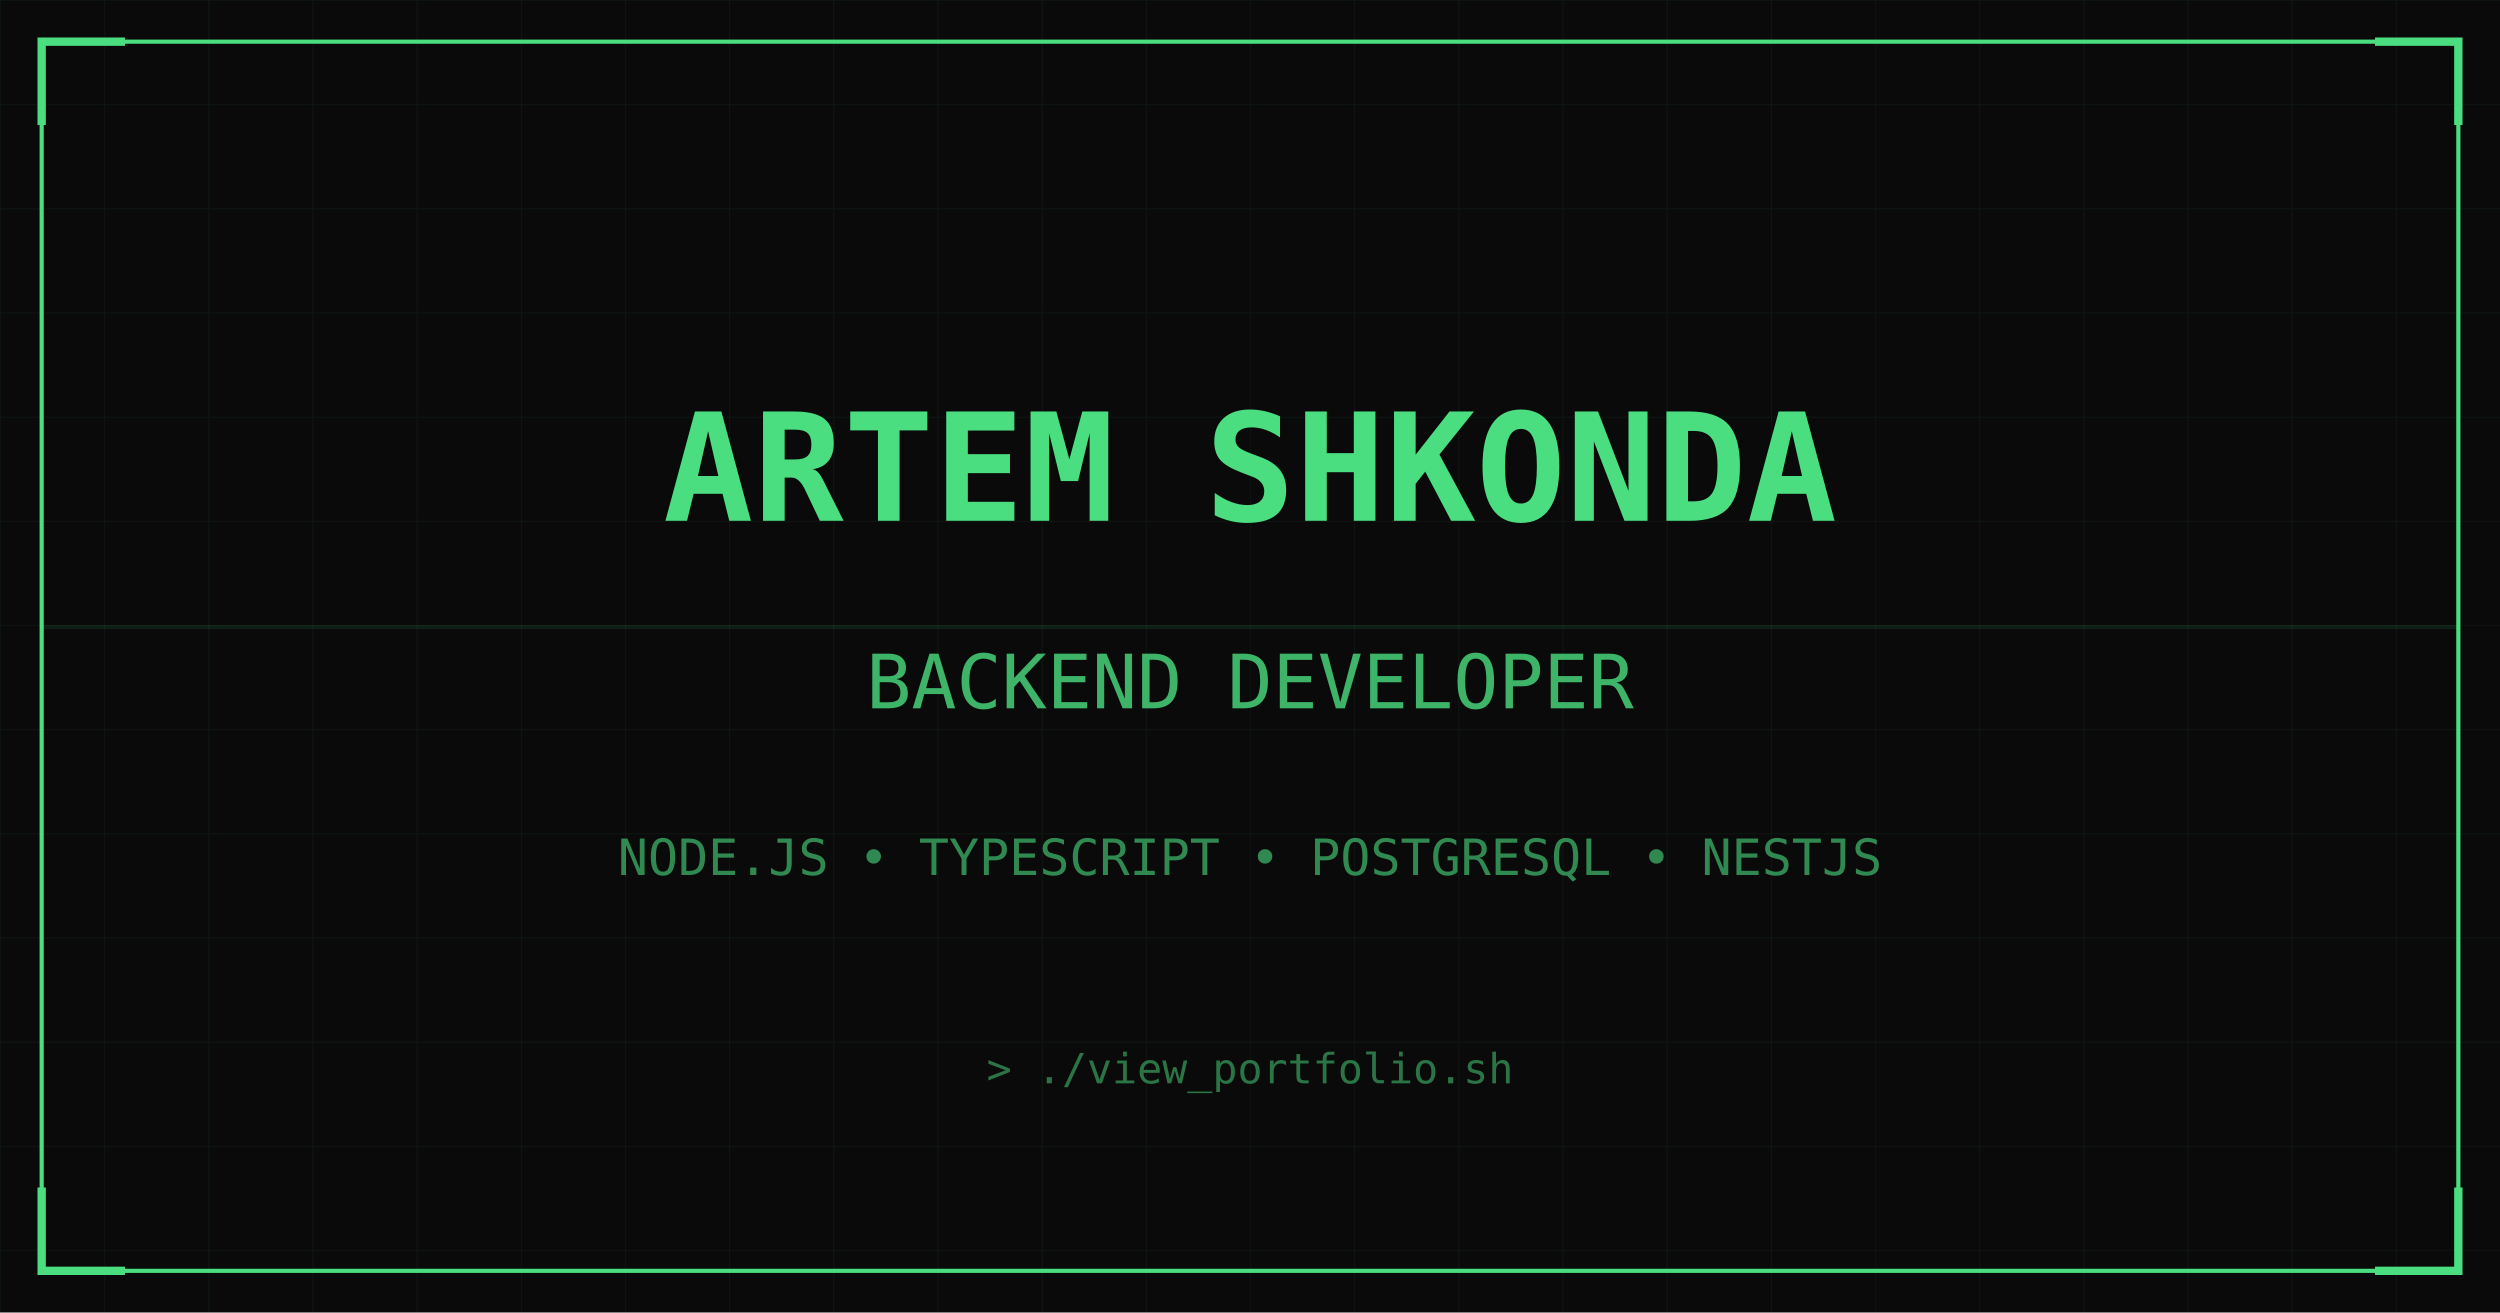
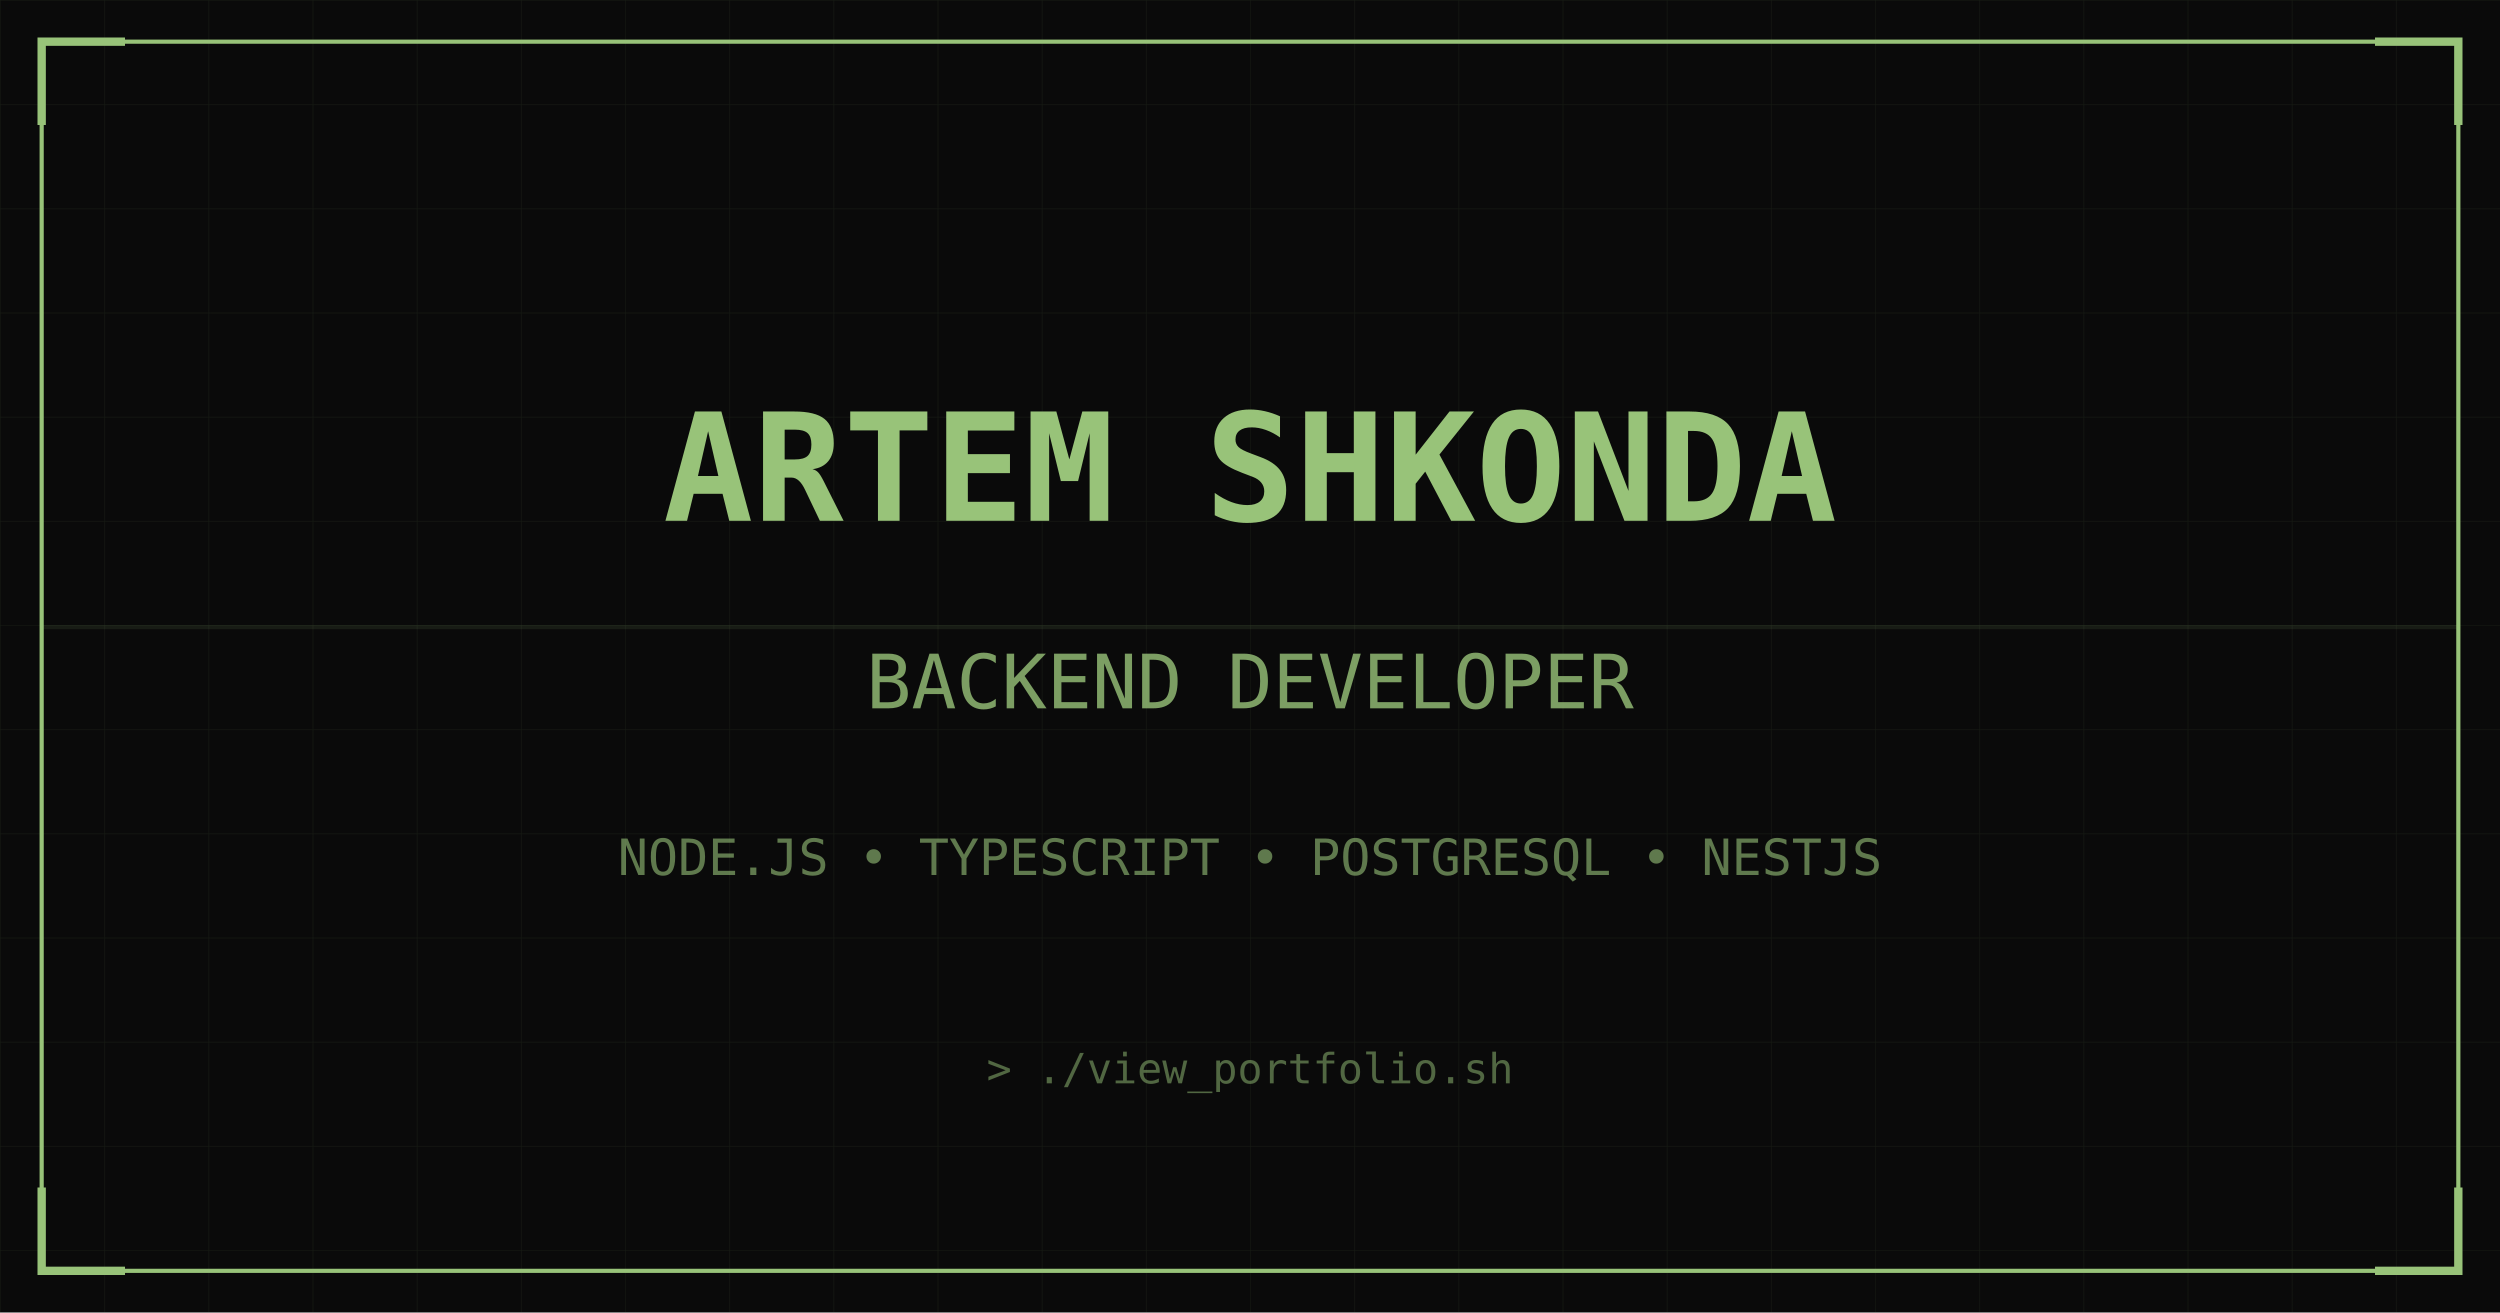
<svg xmlns="http://www.w3.org/2000/svg" viewBox="0 0 1200 630">
  <rect width="1200" height="630" fill="#0a0a0a" />
  <defs>
    <pattern id="grid" width="50" height="50" patternUnits="userSpaceOnUse">
-       <path d="M 50 0 L 0 0 0 50" fill="none" stroke="#4ade80" stroke-width="0.5" opacity="0.1" />
+       <path d="M 50 0 L 0 0 0 50" fill="none" stroke="#98c379" stroke-width="0.5" opacity="0.1" />
    </pattern>
  </defs>
  <rect width="1200" height="630" fill="url(#grid)" />
-   <rect x="20" y="20" width="1160" height="590" fill="none" stroke="#4ade80" stroke-width="2" />
-   <path d="M 20 60 L 20 20 L 60 20" fill="none" stroke="#4ade80" stroke-width="4" />
-   <path d="M 1140 20 L 1180 20 L 1180 60" fill="none" stroke="#4ade80" stroke-width="4" />
-   <path d="M 20 570 L 20 610 L 60 610" fill="none" stroke="#4ade80" stroke-width="4" />
-   <path d="M 1140 610 L 1180 610 L 1180 570" fill="none" stroke="#4ade80" stroke-width="4" />
-   <text x="600" y="250" font-family="monospace" font-size="72" font-weight="bold" fill="#4ade80" text-anchor="middle">ARTEM SHKONDA</text>
-   <text x="600" y="340" font-family="monospace" font-size="36" fill="#4ade80" text-anchor="middle" opacity="0.8">BACKEND DEVELOPER</text>
-   <text x="600" y="420" font-family="monospace" font-size="24" fill="#4ade80" text-anchor="middle" opacity="0.6">NODE.JS • TYPESCRIPT • POSTGRESQL • NESTJS</text>
-   <text x="600" y="520" font-family="monospace" font-size="20" fill="#4ade80" text-anchor="middle" opacity="0.5">&gt; ./view_portfolio.sh</text>
-   <rect x="20" y="300" width="1160" height="2" fill="#4ade80" opacity="0.1" />
+   <rect x="20" y="20" width="1160" height="590" fill="none" stroke="#98c379" stroke-width="2" />
+   <path d="M 20 60 L 20 20 L 60 20" fill="none" stroke="#98c379" stroke-width="4" />
+   <path d="M 1140 20 L 1180 20 L 1180 60" fill="none" stroke="#98c379" stroke-width="4" />
+   <path d="M 20 570 L 20 610 L 60 610" fill="none" stroke="#98c379" stroke-width="4" />
+   <path d="M 1140 610 L 1180 610 L 1180 570" fill="none" stroke="#98c379" stroke-width="4" />
+   <text x="600" y="250" font-family="monospace" font-size="72" font-weight="bold" fill="#98c379" text-anchor="middle">ARTEM SHKONDA</text>
+   <text x="600" y="340" font-family="monospace" font-size="36" fill="#98c379" text-anchor="middle" opacity="0.8">BACKEND DEVELOPER</text>
+   <text x="600" y="420" font-family="monospace" font-size="24" fill="#98c379" text-anchor="middle" opacity="0.6">NODE.JS • TYPESCRIPT • POSTGRESQL • NESTJS</text>
+   <text x="600" y="520" font-family="monospace" font-size="20" fill="#98c379" text-anchor="middle" opacity="0.5">&gt; ./view_portfolio.sh</text>
+   <rect x="20" y="300" width="1160" height="2" fill="#98c379" opacity="0.1" />
</svg>
